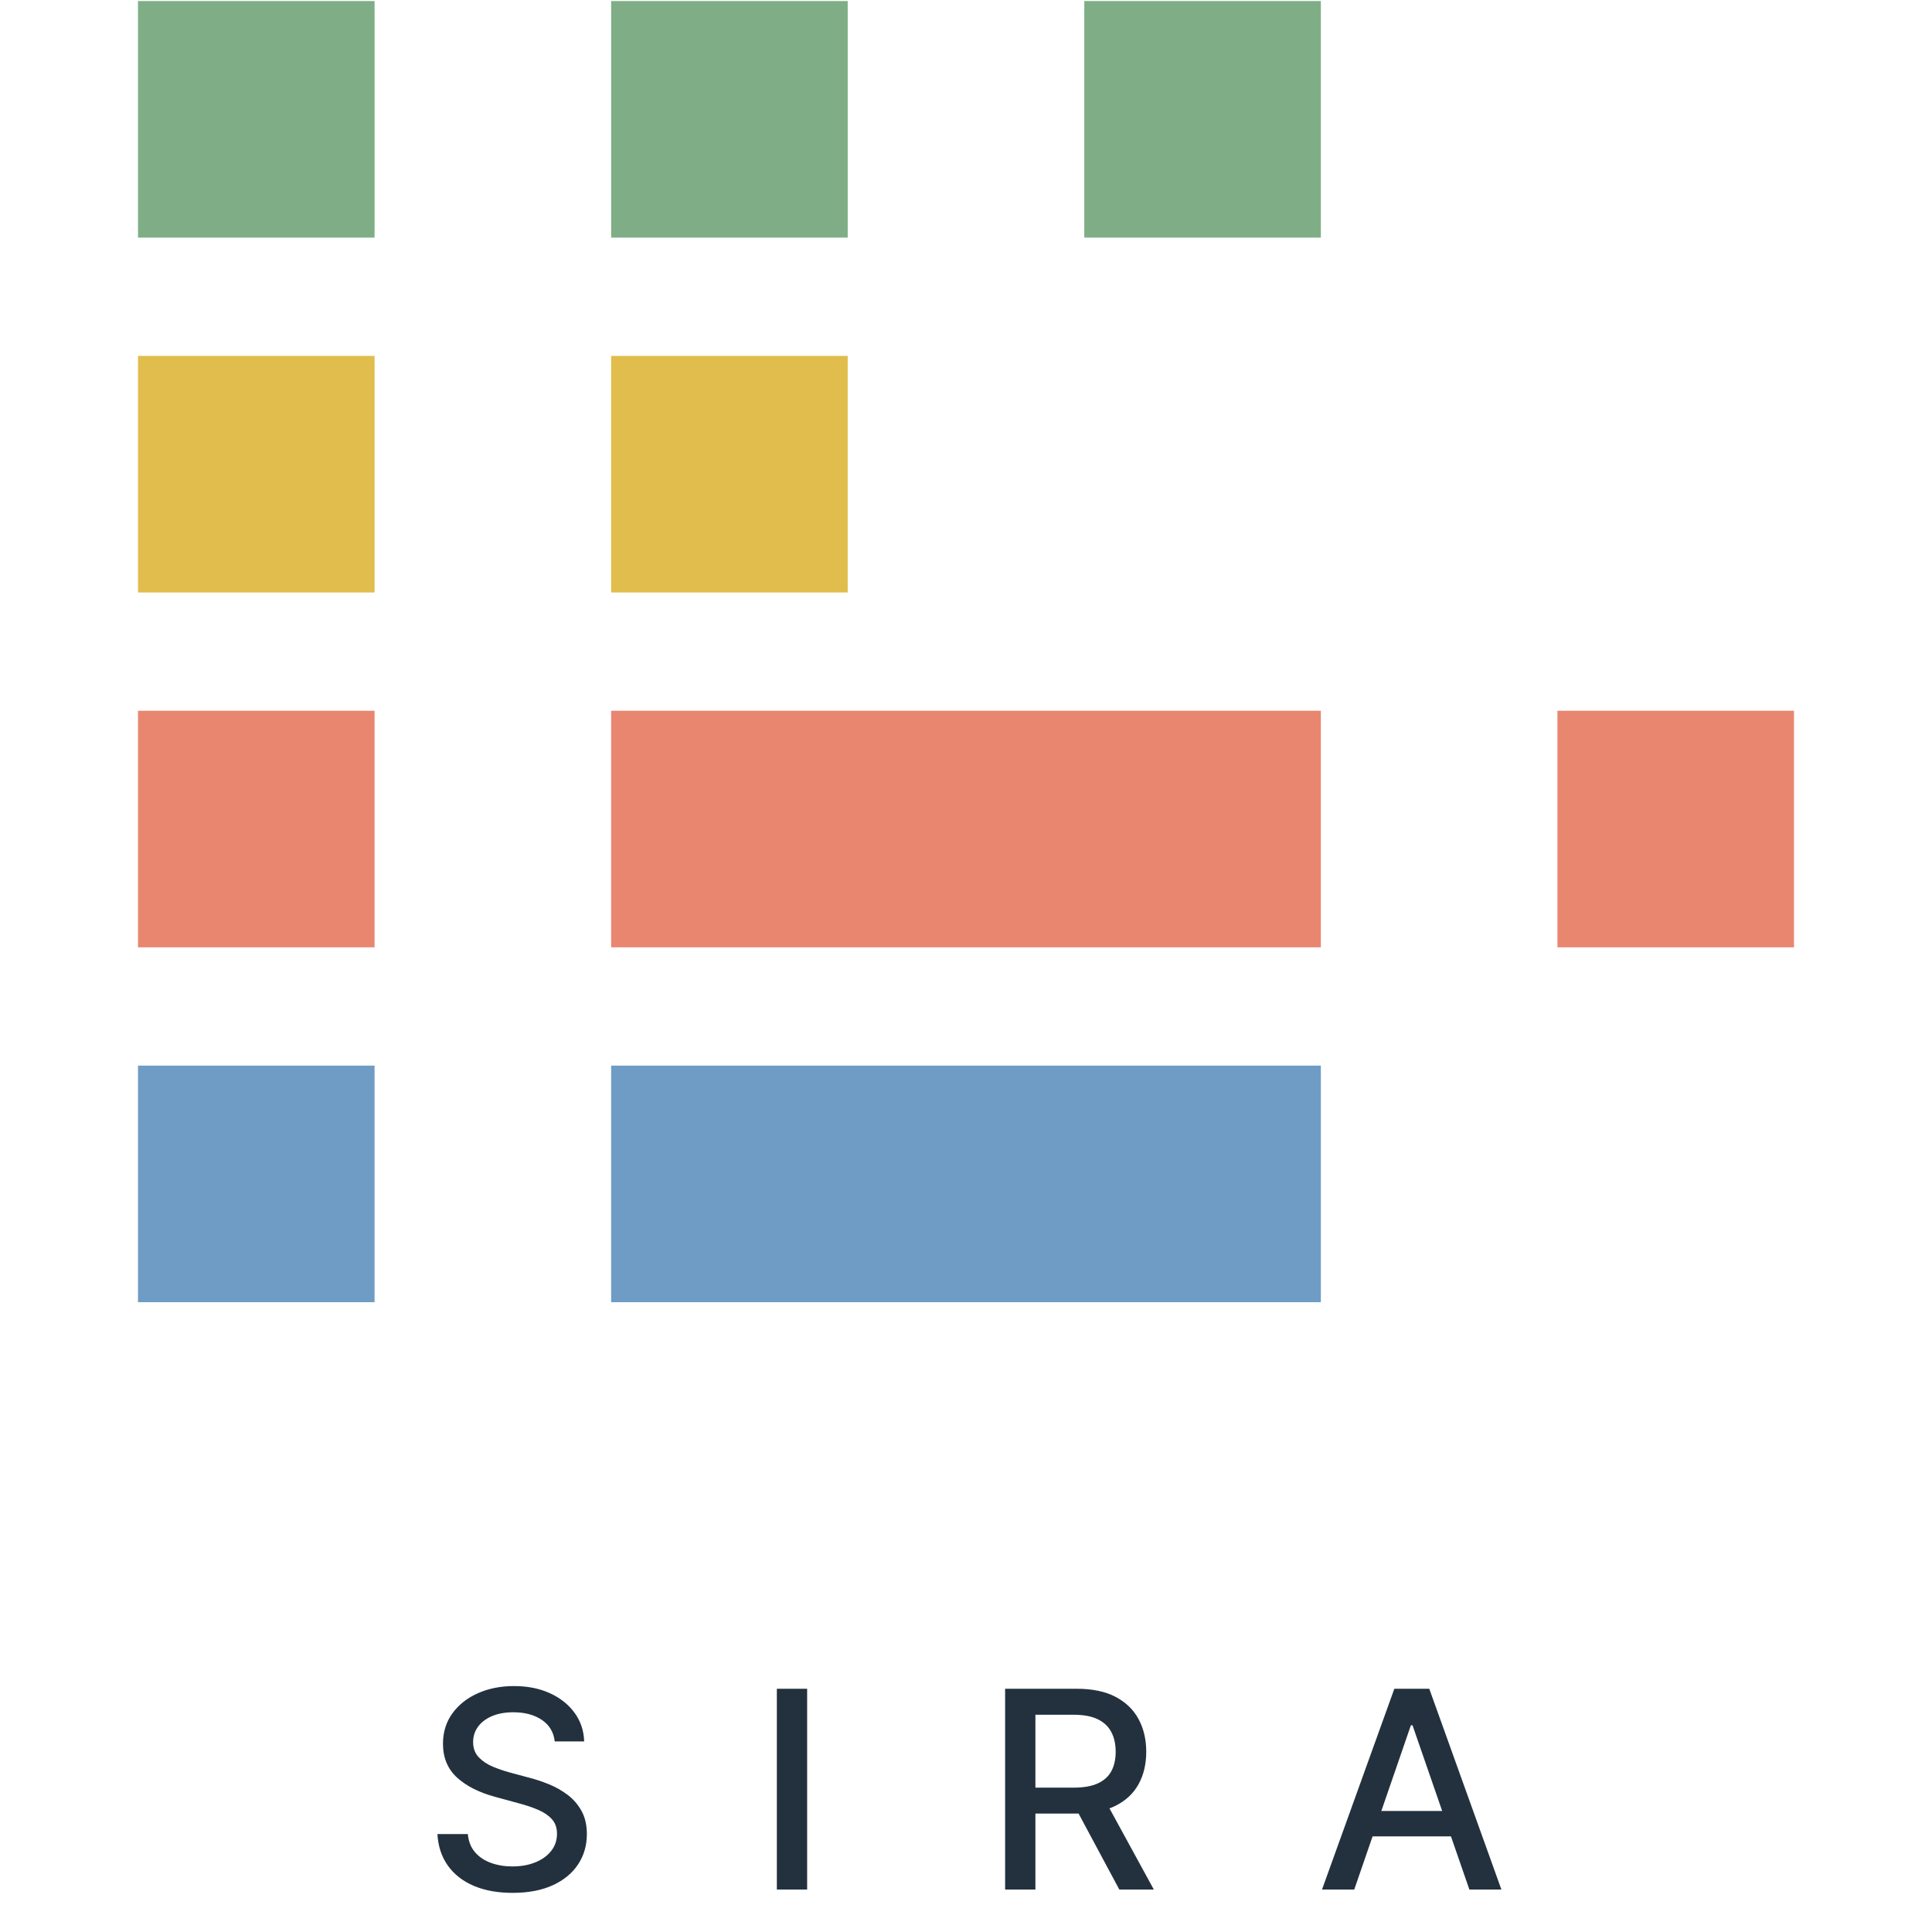
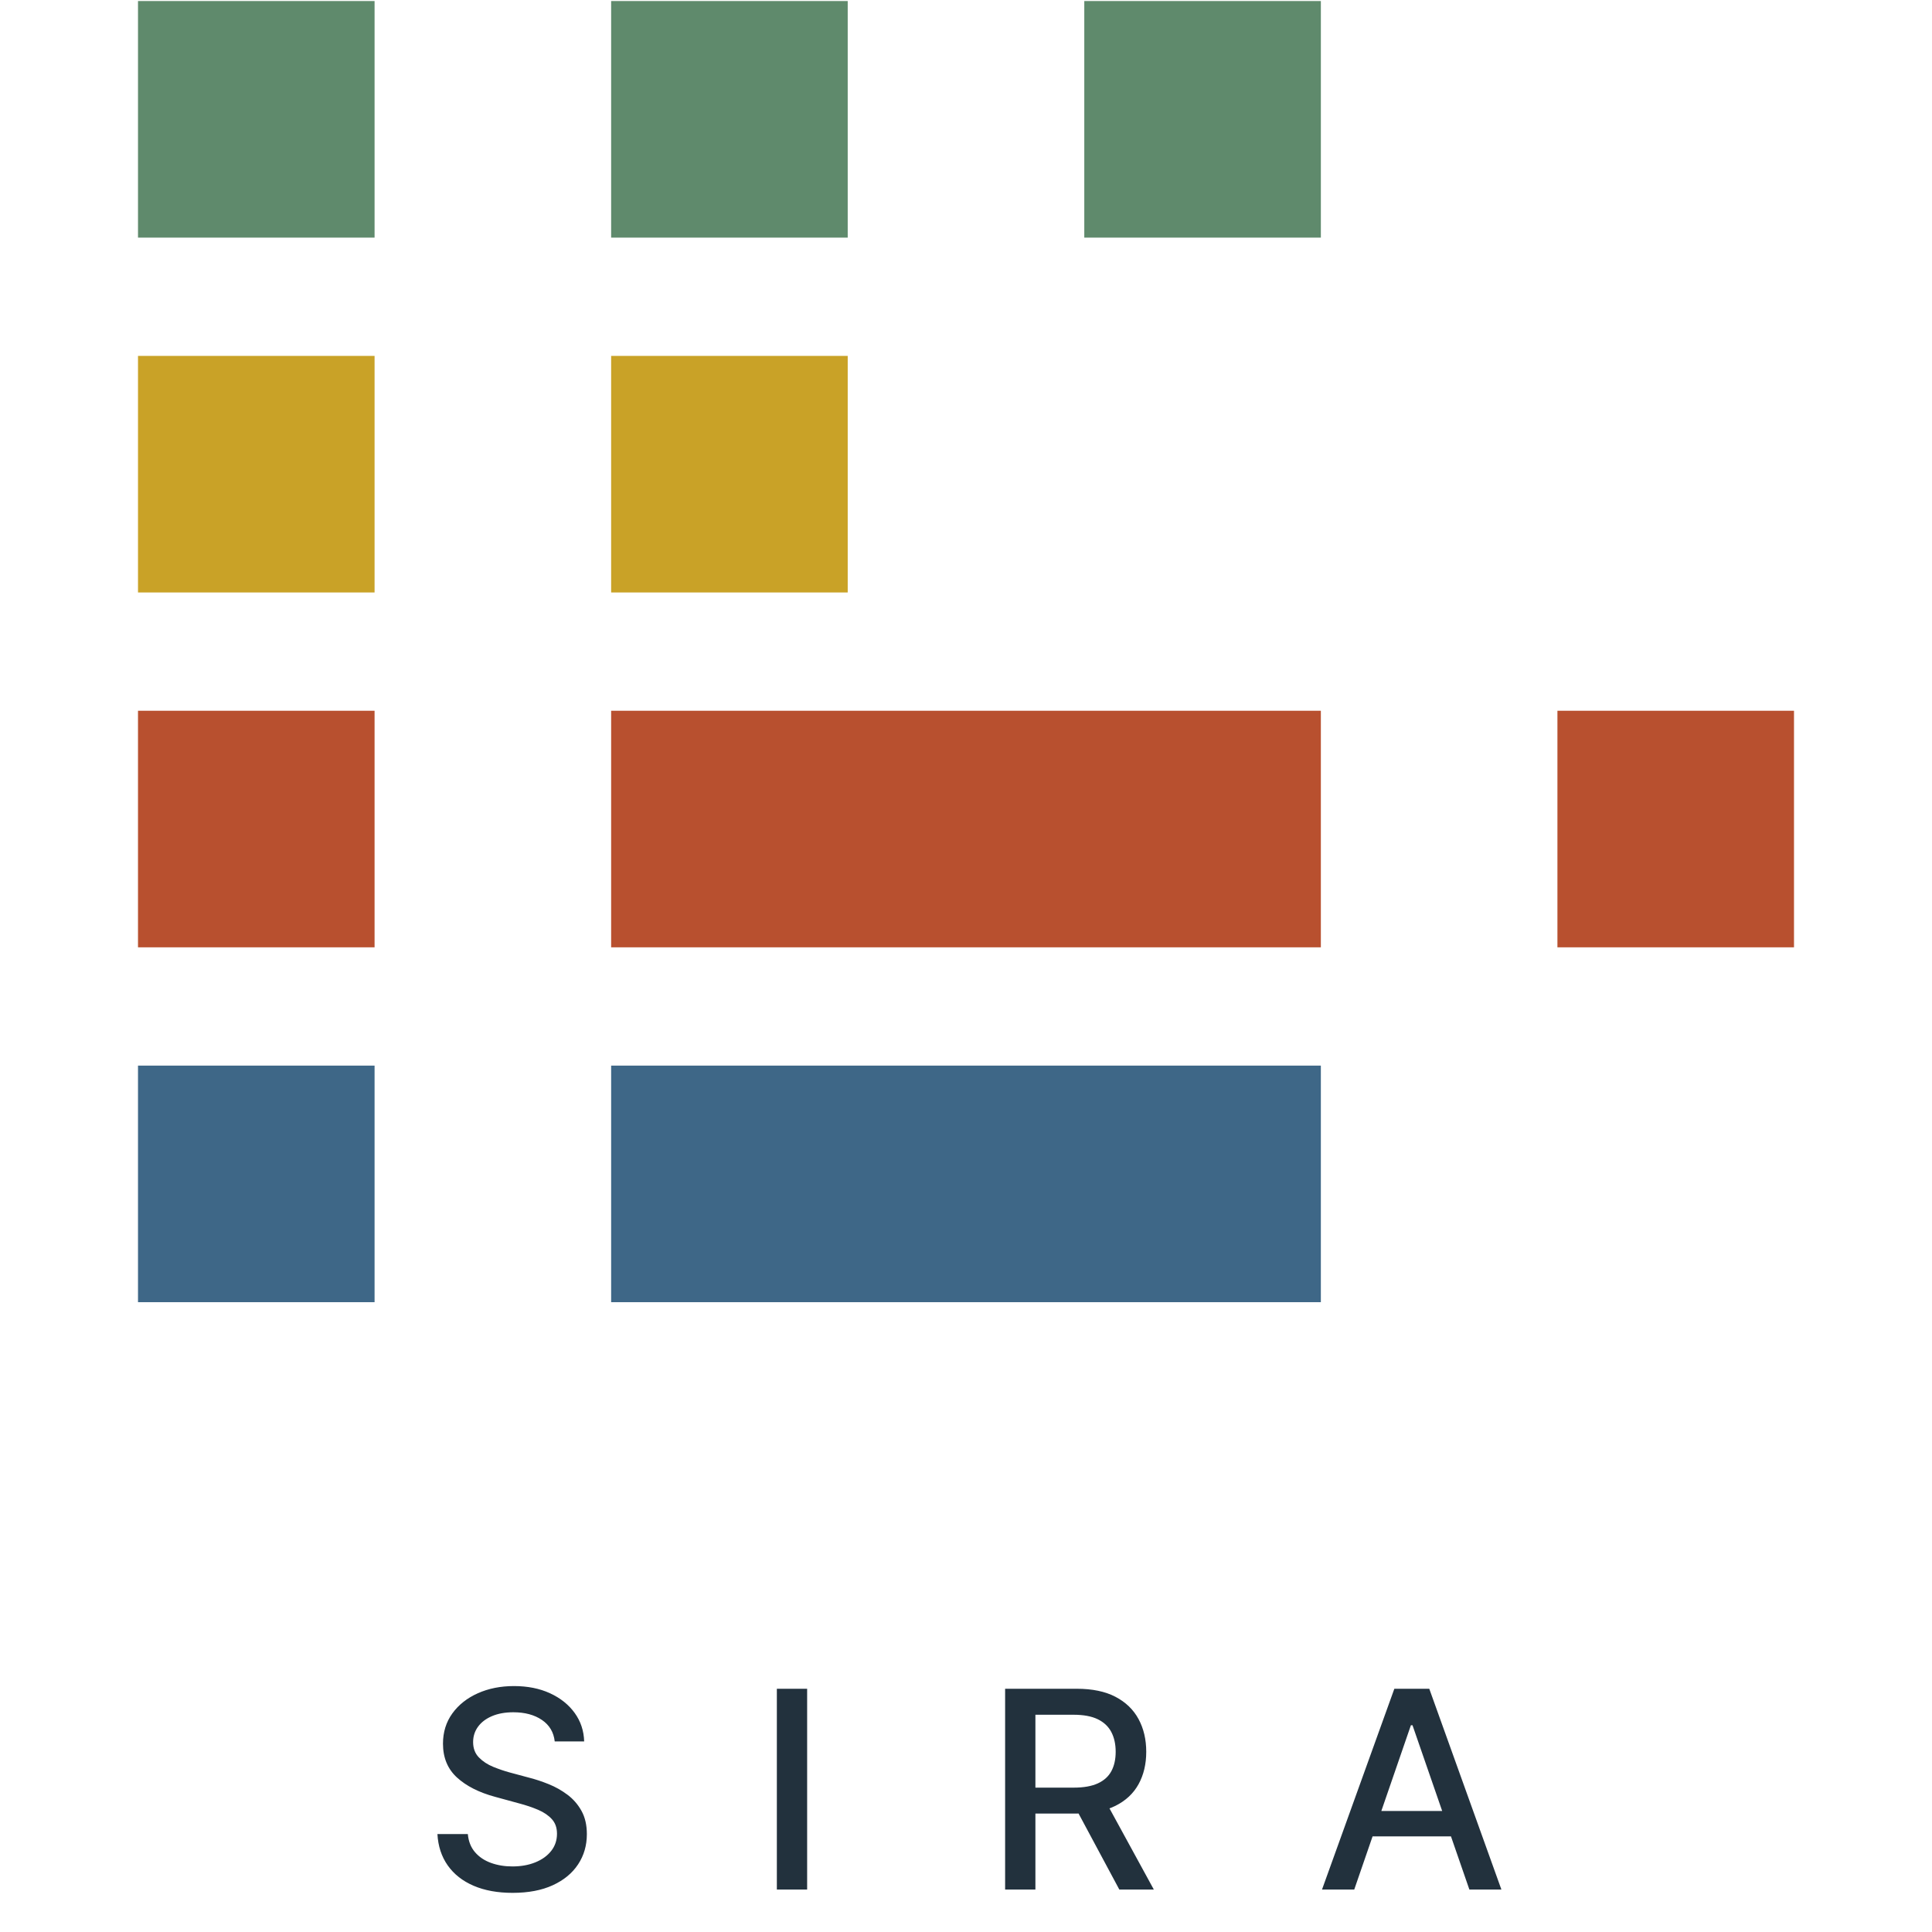
<svg xmlns="http://www.w3.org/2000/svg" viewBox="0 0 280.0 279.7" width="280" height="280">
-   <path fill="#7fae86" d="M20.000 0.000h34.286v34.286h-34.286ZM88.571 0.000h34.286v34.286h-34.286ZM157.143 0.000h34.286v34.286h-34.286Z" />
-   <path fill="#e0bd4c" d="M20.000 51.429h34.286v34.286h-34.286ZM88.571 51.429h34.286v34.286h-34.286Z" />
-   <path fill="#e98670" d="M20.000 102.857h34.286v34.286h-34.286ZM88.571 102.857h102.857v34.286h-102.857ZM225.714 102.857h34.286v34.286h-34.286Z" />
-   <path fill="#6e9cc4" d="M20.000 154.286h34.286v34.286h-34.286ZM88.571 154.286h102.857v34.286h-102.857Z" />
+   <path fill="#5f8a6c" d="M20.000 0.000h34.286v34.286h-34.286ZM88.571 0.000h34.286v34.286h-34.286ZM157.143 0.000h34.286v34.286h-34.286Z" />
+   <path fill="#c9a227" d="M20.000 51.429h34.286v34.286h-34.286ZM88.571 51.429h34.286v34.286h-34.286Z" />
+   <path fill="#b8502f" d="M20.000 102.857h34.286v34.286h-34.286ZM88.571 102.857h102.857v34.286h-102.857ZM225.714 102.857h34.286v34.286h-34.286Z" />
+   <path fill="#3e6787" d="M20.000 154.286h34.286v34.286h-34.286ZM88.571 154.286h102.857v34.286h-102.857Z" />
  <path transform="translate(62.2 273.7)" fill="#22313d" d="M12.086 0.477Q8.828 0.477 6.436 -0.553Q4.043 -1.582 2.691 -3.496Q1.34 -5.41 1.195 -8.047H5.602Q5.742 -6.469 6.635 -5.426Q7.527 -4.383 8.947 -3.867Q10.367 -3.352 12.063 -3.352Q13.926 -3.352 15.387 -3.945Q16.848 -4.539 17.686 -5.604Q18.523 -6.668 18.523 -8.094Q18.523 -9.383 17.783 -10.201Q17.043 -11.02 15.797 -11.555Q14.551 -12.09 12.992 -12.5L9.563 -13.437Q6.059 -14.383 4.029 -16.24Q2 -18.098 2 -21.141Q2 -23.648 3.355 -25.525Q4.711 -27.402 7.045 -28.447Q9.379 -29.492 12.289 -29.492Q15.246 -29.492 17.51 -28.451Q19.773 -27.41 21.084 -25.6Q22.395 -23.789 22.461 -21.469H18.195Q17.973 -23.473 16.338 -24.584Q14.703 -25.695 12.195 -25.695Q10.422 -25.695 9.109 -25.139Q7.797 -24.582 7.082 -23.605Q6.367 -22.629 6.367 -21.375Q6.367 -20.004 7.213 -19.143Q8.059 -18.281 9.287 -17.783Q10.516 -17.285 11.648 -16.977L14.469 -16.219Q15.856 -15.867 17.318 -15.277Q18.781 -14.688 20.041 -13.744Q21.301 -12.801 22.076 -11.402Q22.852 -10.004 22.852 -8.031Q22.852 -5.582 21.584 -3.658Q20.316 -1.734 17.914 -0.629Q15.512 0.477 12.086 0.477ZM54.777 -29.102V0.0H50.387V-29.102ZM83.469 0.0V-29.102H93.852Q97.234 -29.102 99.463 -27.936Q101.691 -26.77 102.807 -24.709Q103.922 -22.648 103.922 -19.969Q103.922 -17.297 102.809 -15.273Q101.695 -13.25 99.453 -12.133Q97.211 -11.016 93.828 -11.016H85.984V-14.773H93.414Q95.57 -14.773 96.91 -15.391Q98.25 -16.008 98.871 -17.168Q99.492 -18.328 99.492 -19.969Q99.492 -21.625 98.863 -22.828Q98.234 -24.031 96.895 -24.684Q95.555 -25.336 93.383 -25.336H87.859V0.0ZM100.023 0.0 92.977 -13.141H97.844L105.023 0.0ZM134.066 0.0H129.395L139.879 -29.102H144.941L155.395 0.0H150.754L142.512 -23.812H142.277ZM134.848 -11.391H149.957V-7.711H134.848Z" />
</svg>
